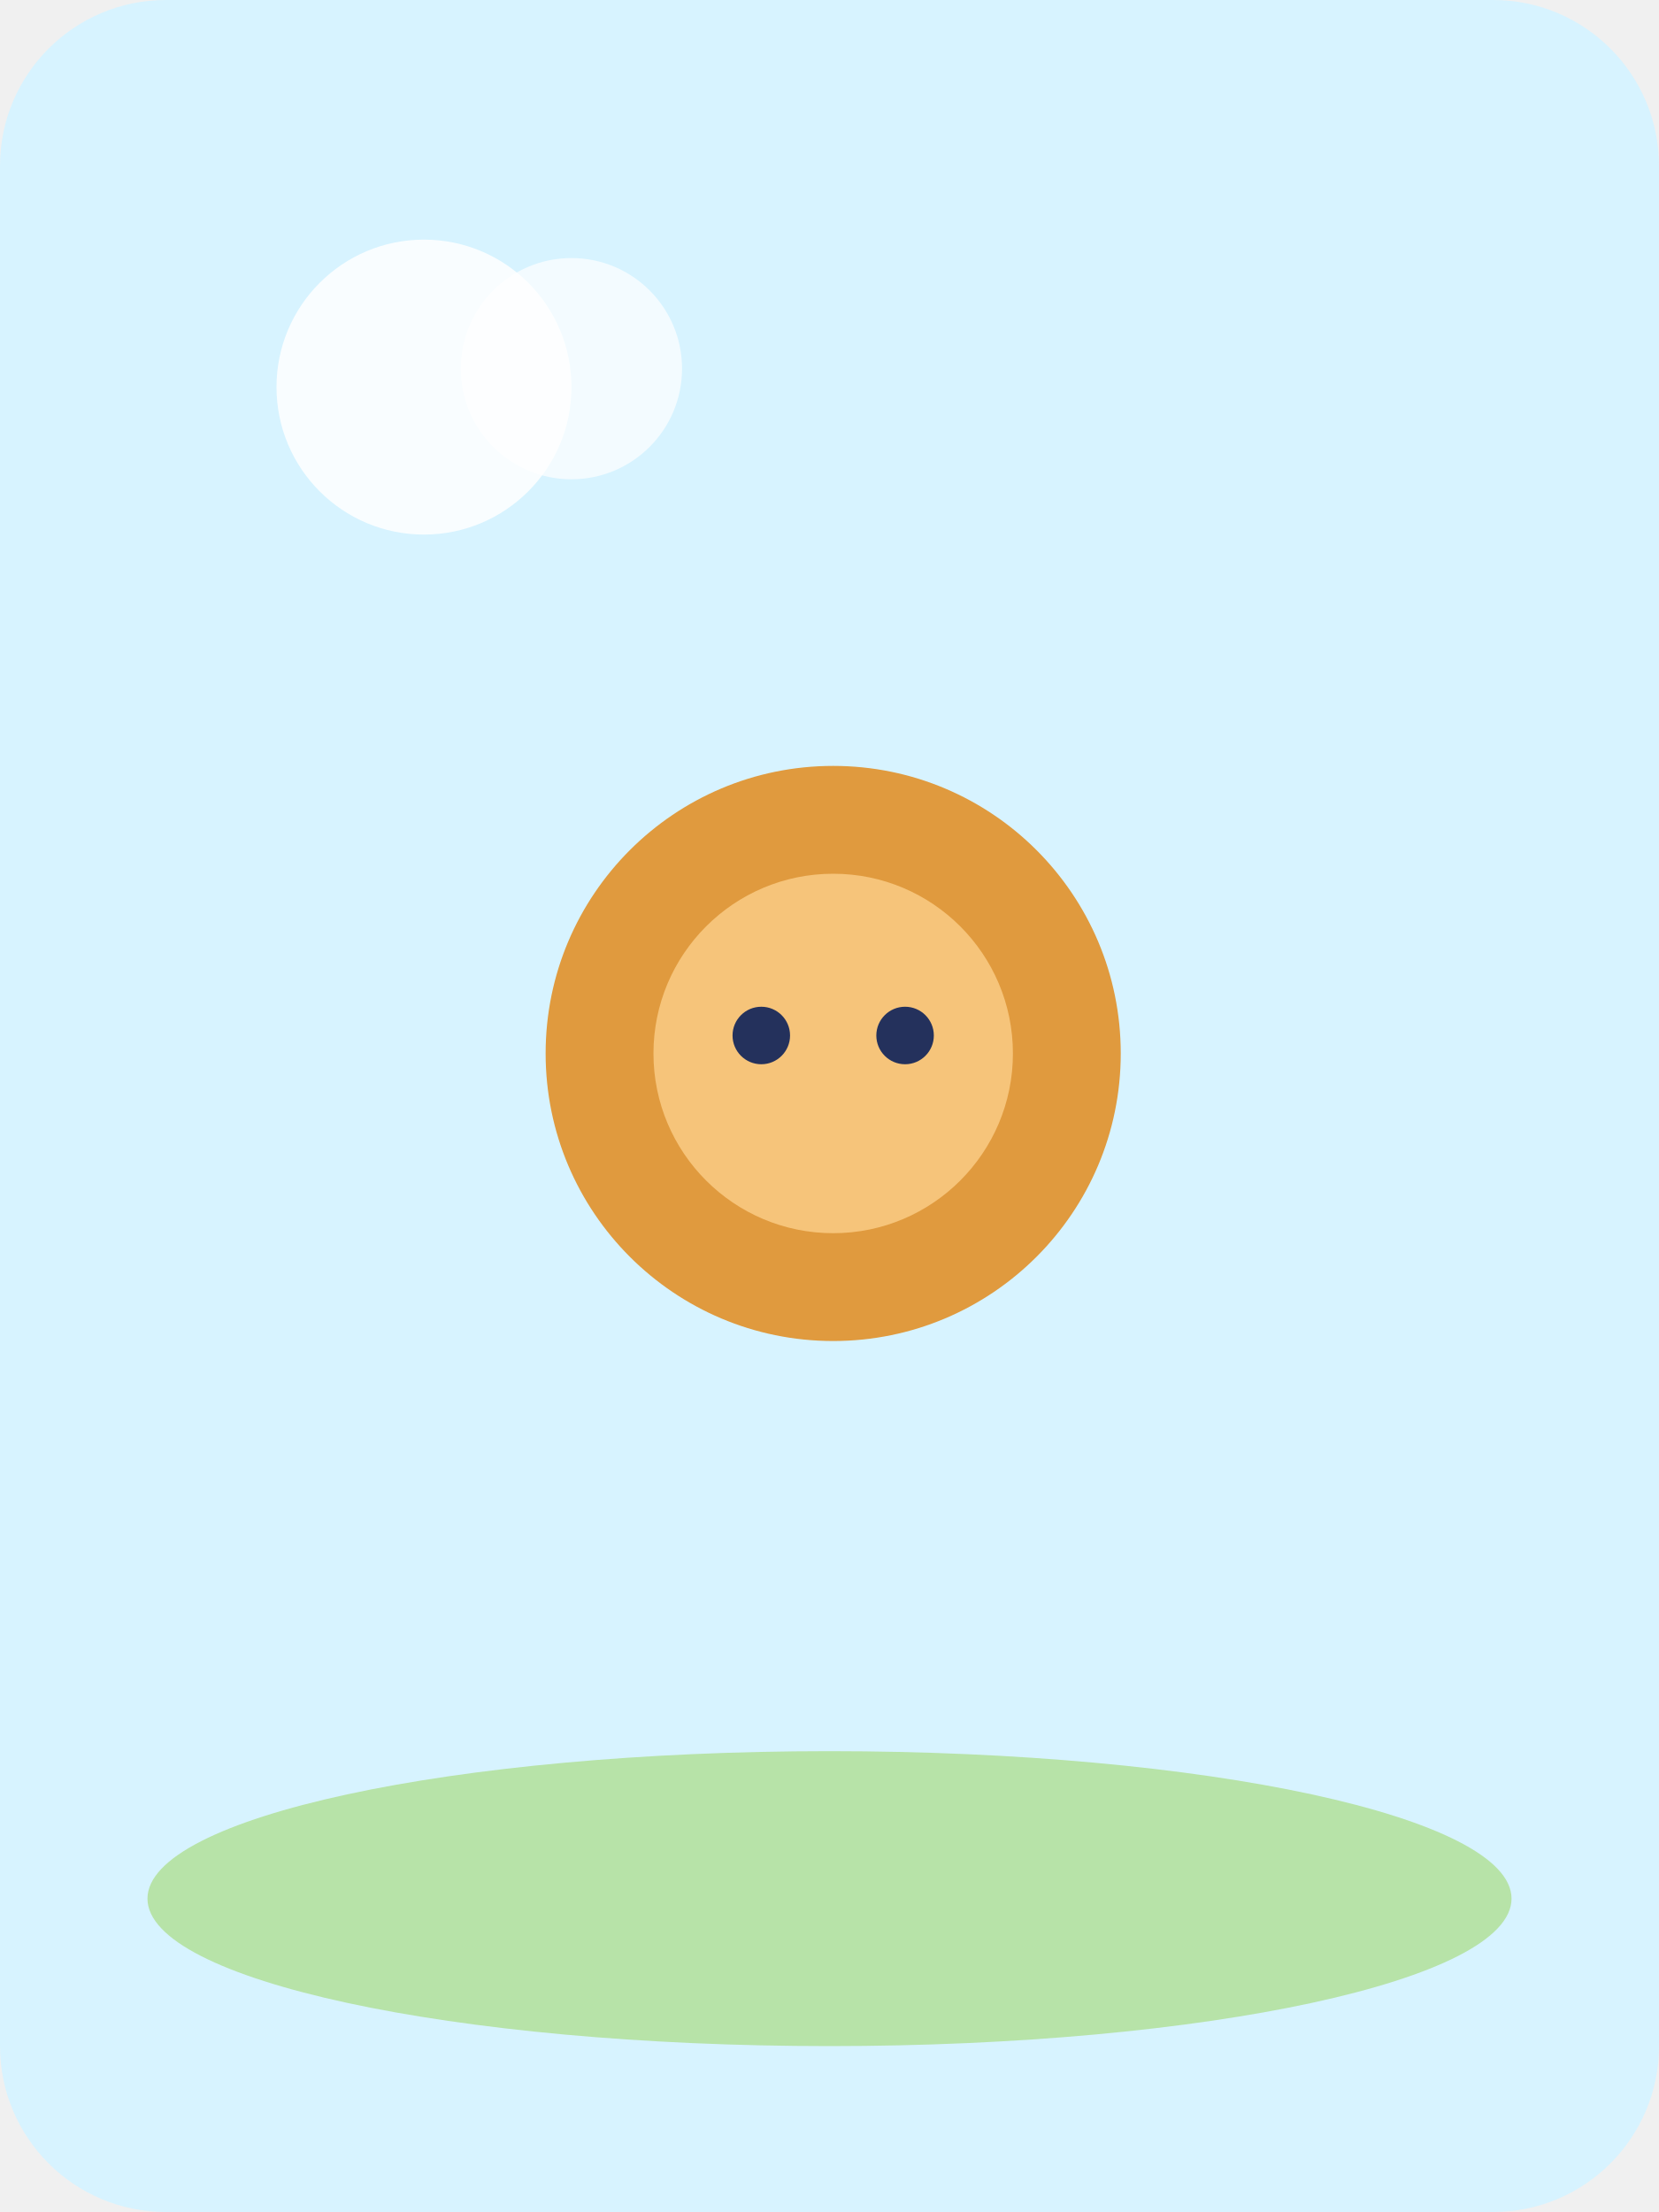
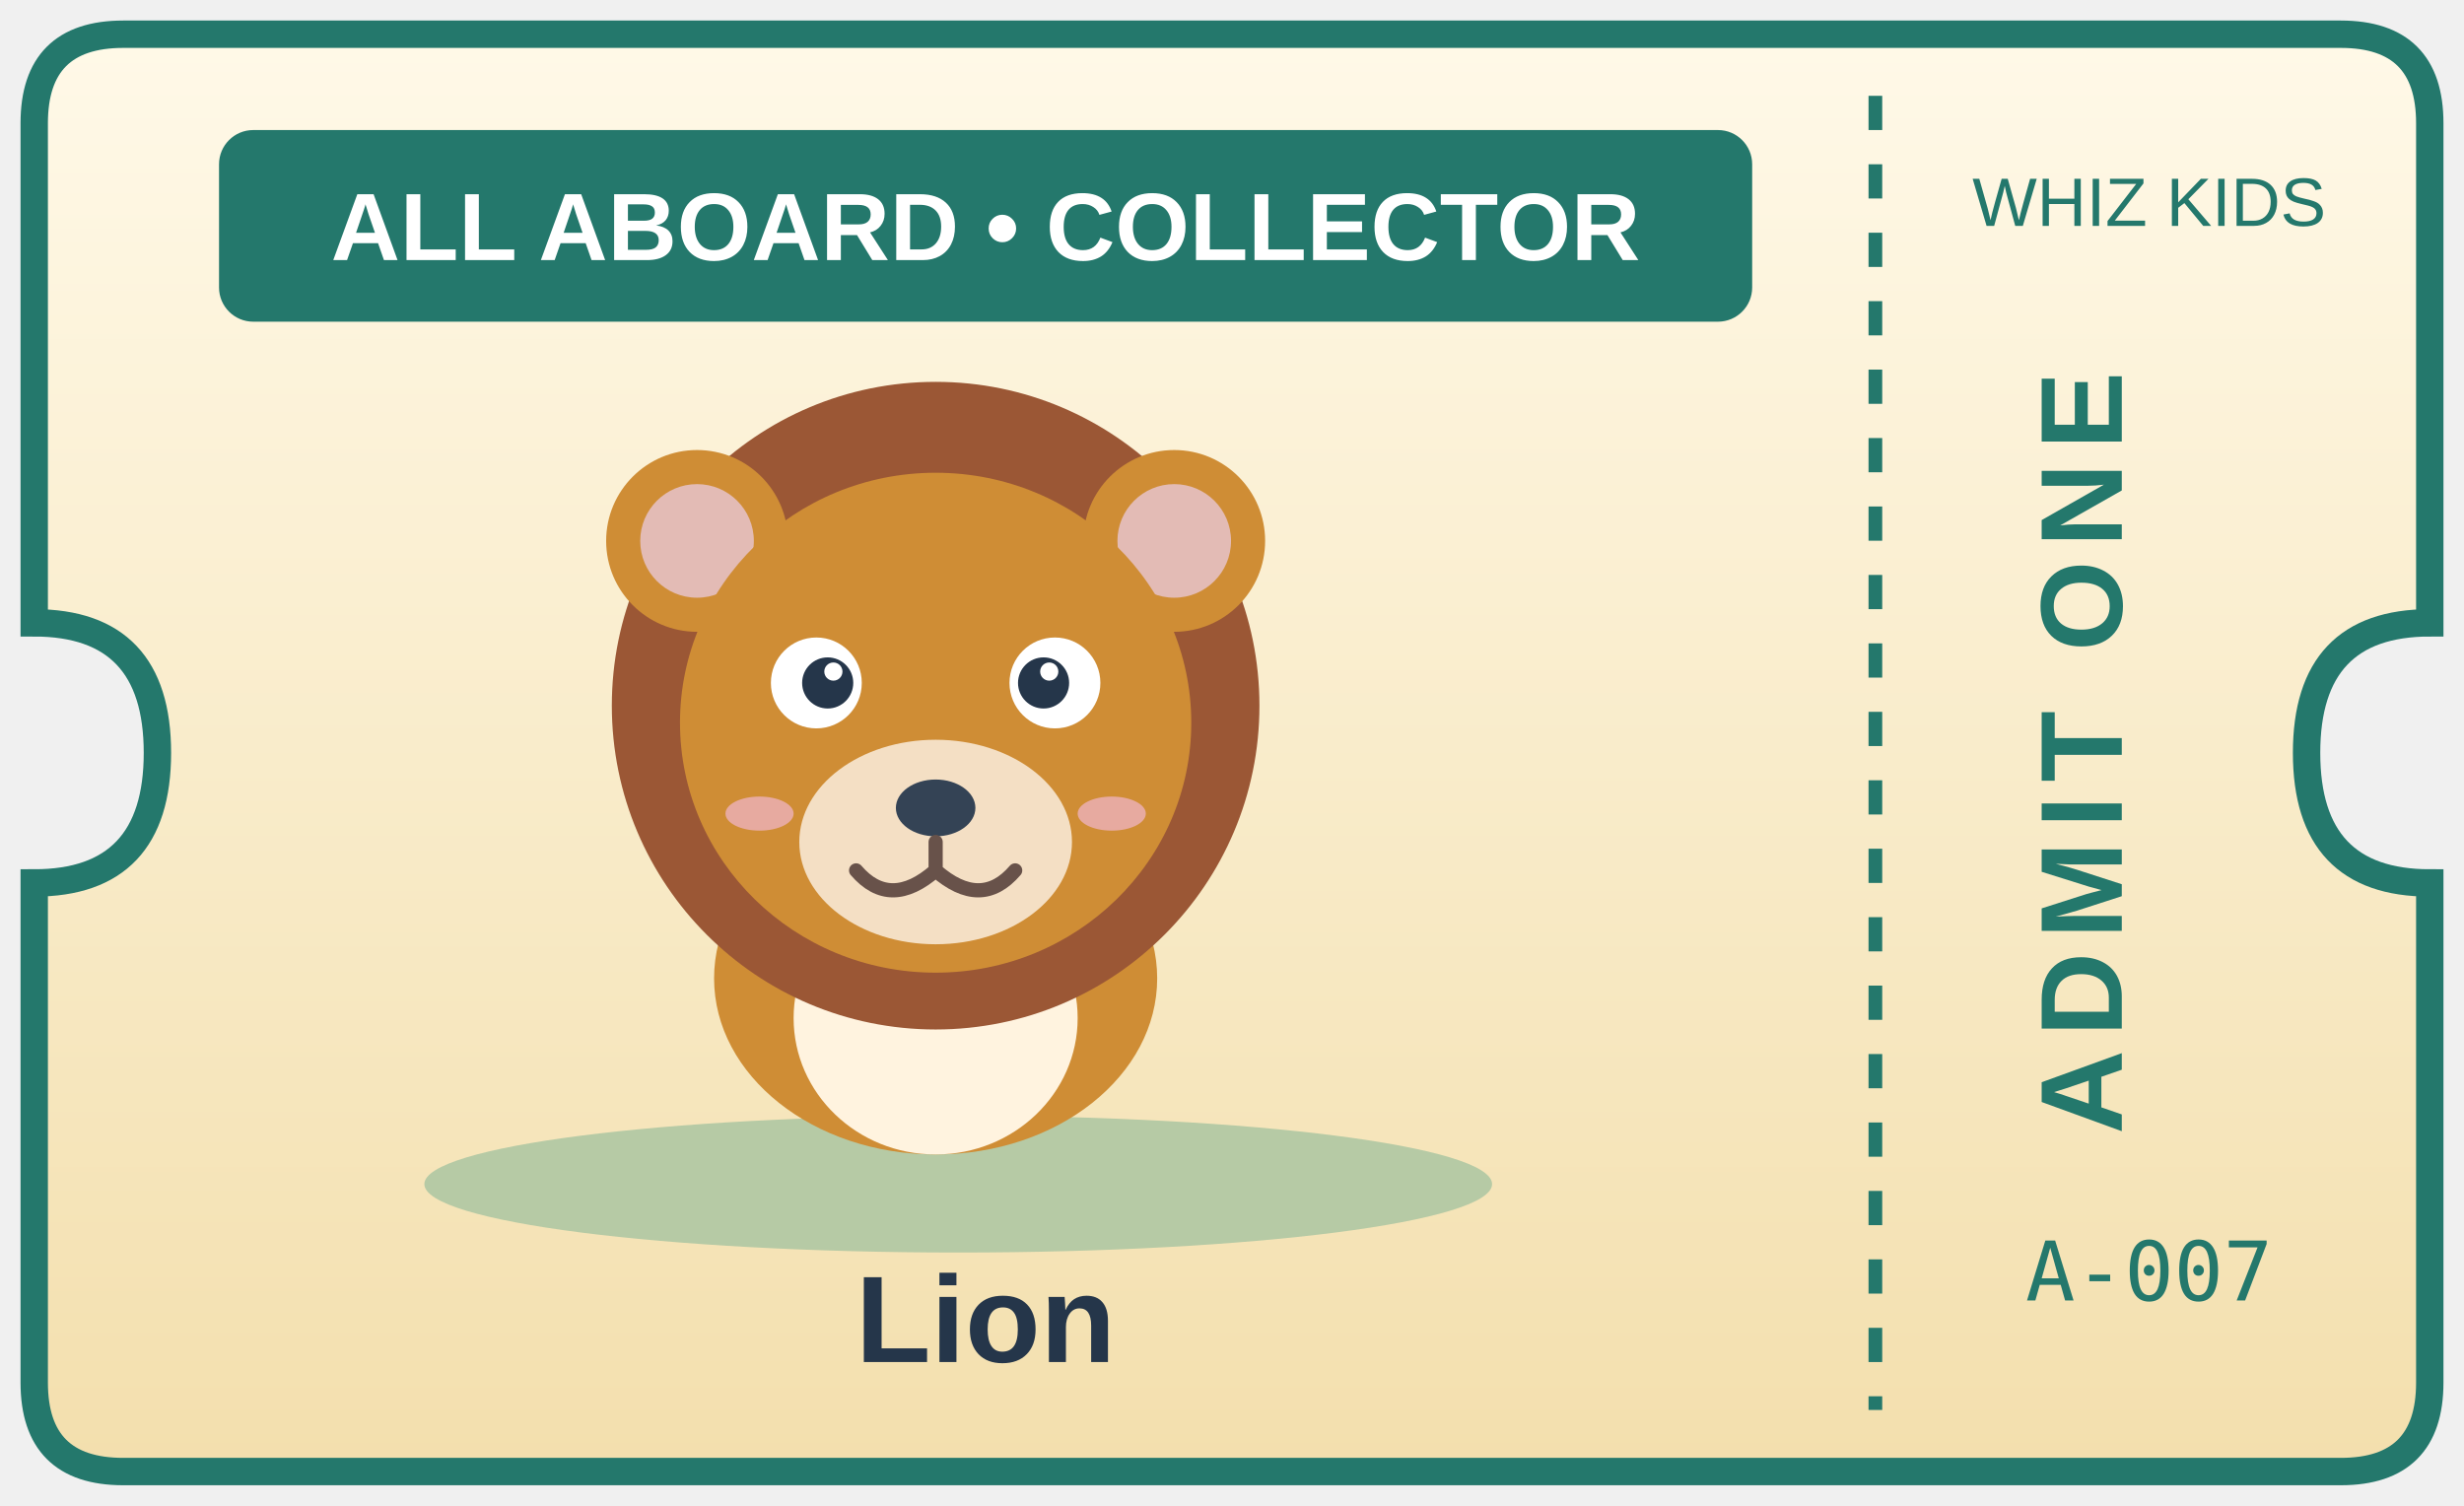
- <svg xmlns="http://www.w3.org/2000/svg" viewBox="0 0 180 240">
-   <rect width="180" height="240" rx="18" fill="#d7f3ff" />
-   <circle cx="46" cy="42" r="16" fill="#fff" opacity=".85" />
-   <circle cx="62" cy="40" r="12" fill="#fff" opacity=".7" />
-   <ellipse cx="90" cy="206" rx="74" ry="16" fill="#b7e3a8" />
-   <g transform="translate(28,48) scale(1.95)">
-     <circle cx="32" cy="34" r="16" fill="#e09a3e" />
-     <circle cx="32" cy="34" r="10" fill="#f6c47a" />
-     <circle cx="28" cy="33" r="1.6" fill="#24315c" />
-     <circle cx="36" cy="33" r="1.6" fill="#24315c" />
+ <svg xmlns="http://www.w3.org/2000/svg" viewBox="0 0 360 220">
+   <defs>
+     <linearGradient id="paper" x2="0" y2="1">
+       <stop stop-color="#fff9e8" />
+       <stop offset="1" stop-color="#f3dfad" />
+     </linearGradient>
+   </defs>
+   <path d="M18 5H342Q355 5 355 18V91Q337 91 337 110Q337 129 355 129V202Q355 215 342 215H18Q5 215 5 202V129Q23 129 23 110Q23 91 5 91V18Q5 5 18 5Z" fill="url(#paper)" stroke="#24786c" stroke-width="4" />
+   <path d="M274 14V206" stroke="#24786c" stroke-width="2" stroke-dasharray="5 5" />
+   <rect x="32" y="19" width="224" height="28" rx="5" fill="#24786c" />
+   <text x="144" y="38" text-anchor="middle" font-family="Arial,sans-serif" font-weight="bold" font-size="14" fill="white">ALL ABOARD • COLLECTOR</text>
+   <ellipse cx="140" cy="173" rx="78" ry="10" fill="#b6caa5" />
+   <g transform="translate(62,45) scale(.83)">
+     <ellipse cx="90" cy="118" rx="39" ry="31" fill="#cf8d35" />
+     <ellipse cx="90" cy="125" rx="25" ry="24" fill="#fff3df" />
+     <circle cx="90" cy="70" r="57" fill="#9b5735" />
+     <circle cx="48" cy="41" r="16" fill="#cf8d35" />
+     <circle cx="132" cy="41" r="16" fill="#cf8d35" />
+     <circle cx="48" cy="41" r="10" fill="#e3bbb5" />
+     <circle cx="132" cy="41" r="10" fill="#e3bbb5" />
+     <ellipse cx="90" cy="73" rx="45" ry="44" fill="#cf8d35" />
+     <ellipse cx="90" cy="94" rx="24" ry="18" fill="#f4dfc4" />
+     <circle cx="69" cy="66" r="8" fill="#fff" />
+     <circle cx="111" cy="66" r="8" fill="#fff" />
+     <circle cx="71" cy="66" r="4.5" fill="#25364a" />
+     <circle cx="109" cy="66" r="4.5" fill="#25364a" />
+     <circle cx="72" cy="64" r="1.6" fill="#fff" />
+     <circle cx="110" cy="64" r="1.6" fill="#fff" />
+     <ellipse cx="90" cy="88" rx="7" ry="5" fill="#344355" />
+     <path d="M90 94L90 99Q82 106 76 99M90 99Q98 106 104 99" fill="none" stroke="#68524a" stroke-width="2.5" stroke-linecap="round" />
+     <ellipse cx="59" cy="89" rx="6" ry="3" fill="#e7aaa0" />
+     <ellipse cx="121" cy="89" rx="6" ry="3" fill="#e7aaa0" />
  </g>
+   <text x="144" y="199" text-anchor="middle" font-family="Arial,sans-serif" font-weight="bold" font-size="18" fill="#25364a">Lion</text>
+   <text transform="translate(310,110) rotate(-90)" text-anchor="middle" font-family="Arial,sans-serif" font-weight="bold" font-size="17" letter-spacing="2" fill="#24786c">ADMIT ONE</text>
+   <text x="314" y="190" text-anchor="middle" font-family="monospace" font-size="12" fill="#24786c">A-007</text>
+   <text x="314" y="33" text-anchor="middle" font-family="Arial" font-size="10" fill="#24786c">WHIZ KIDS</text>
</svg>
